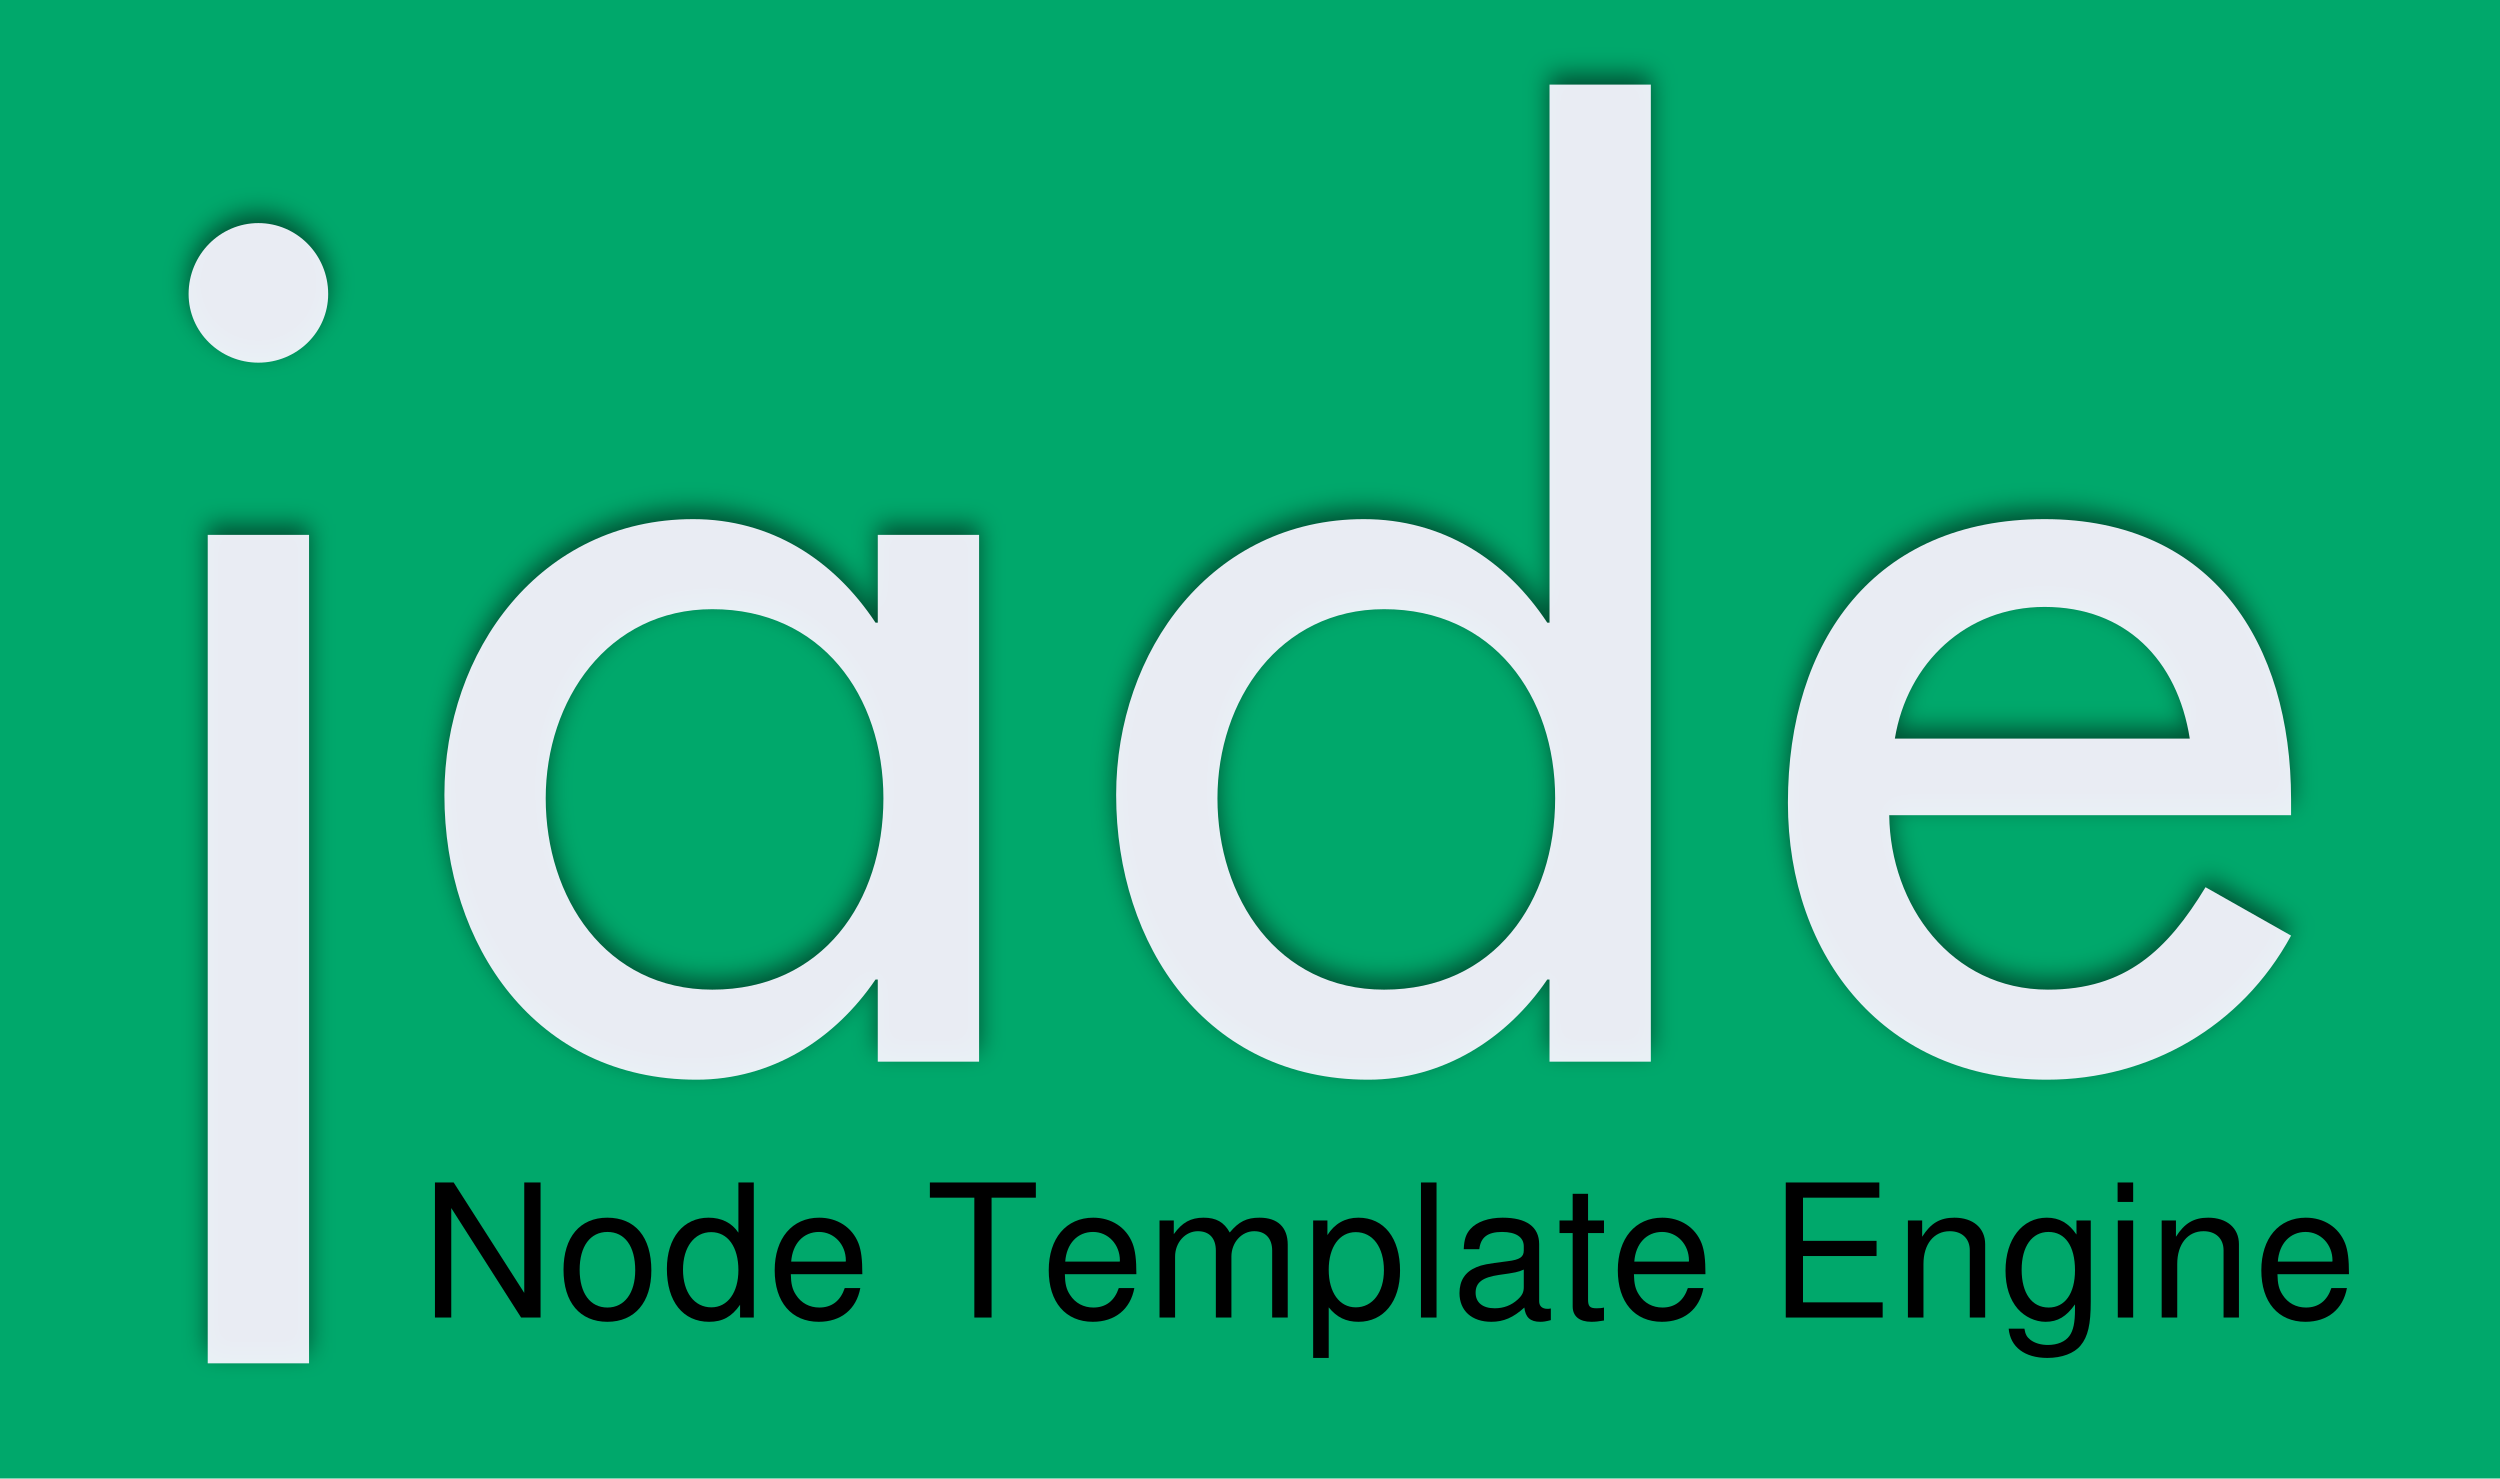
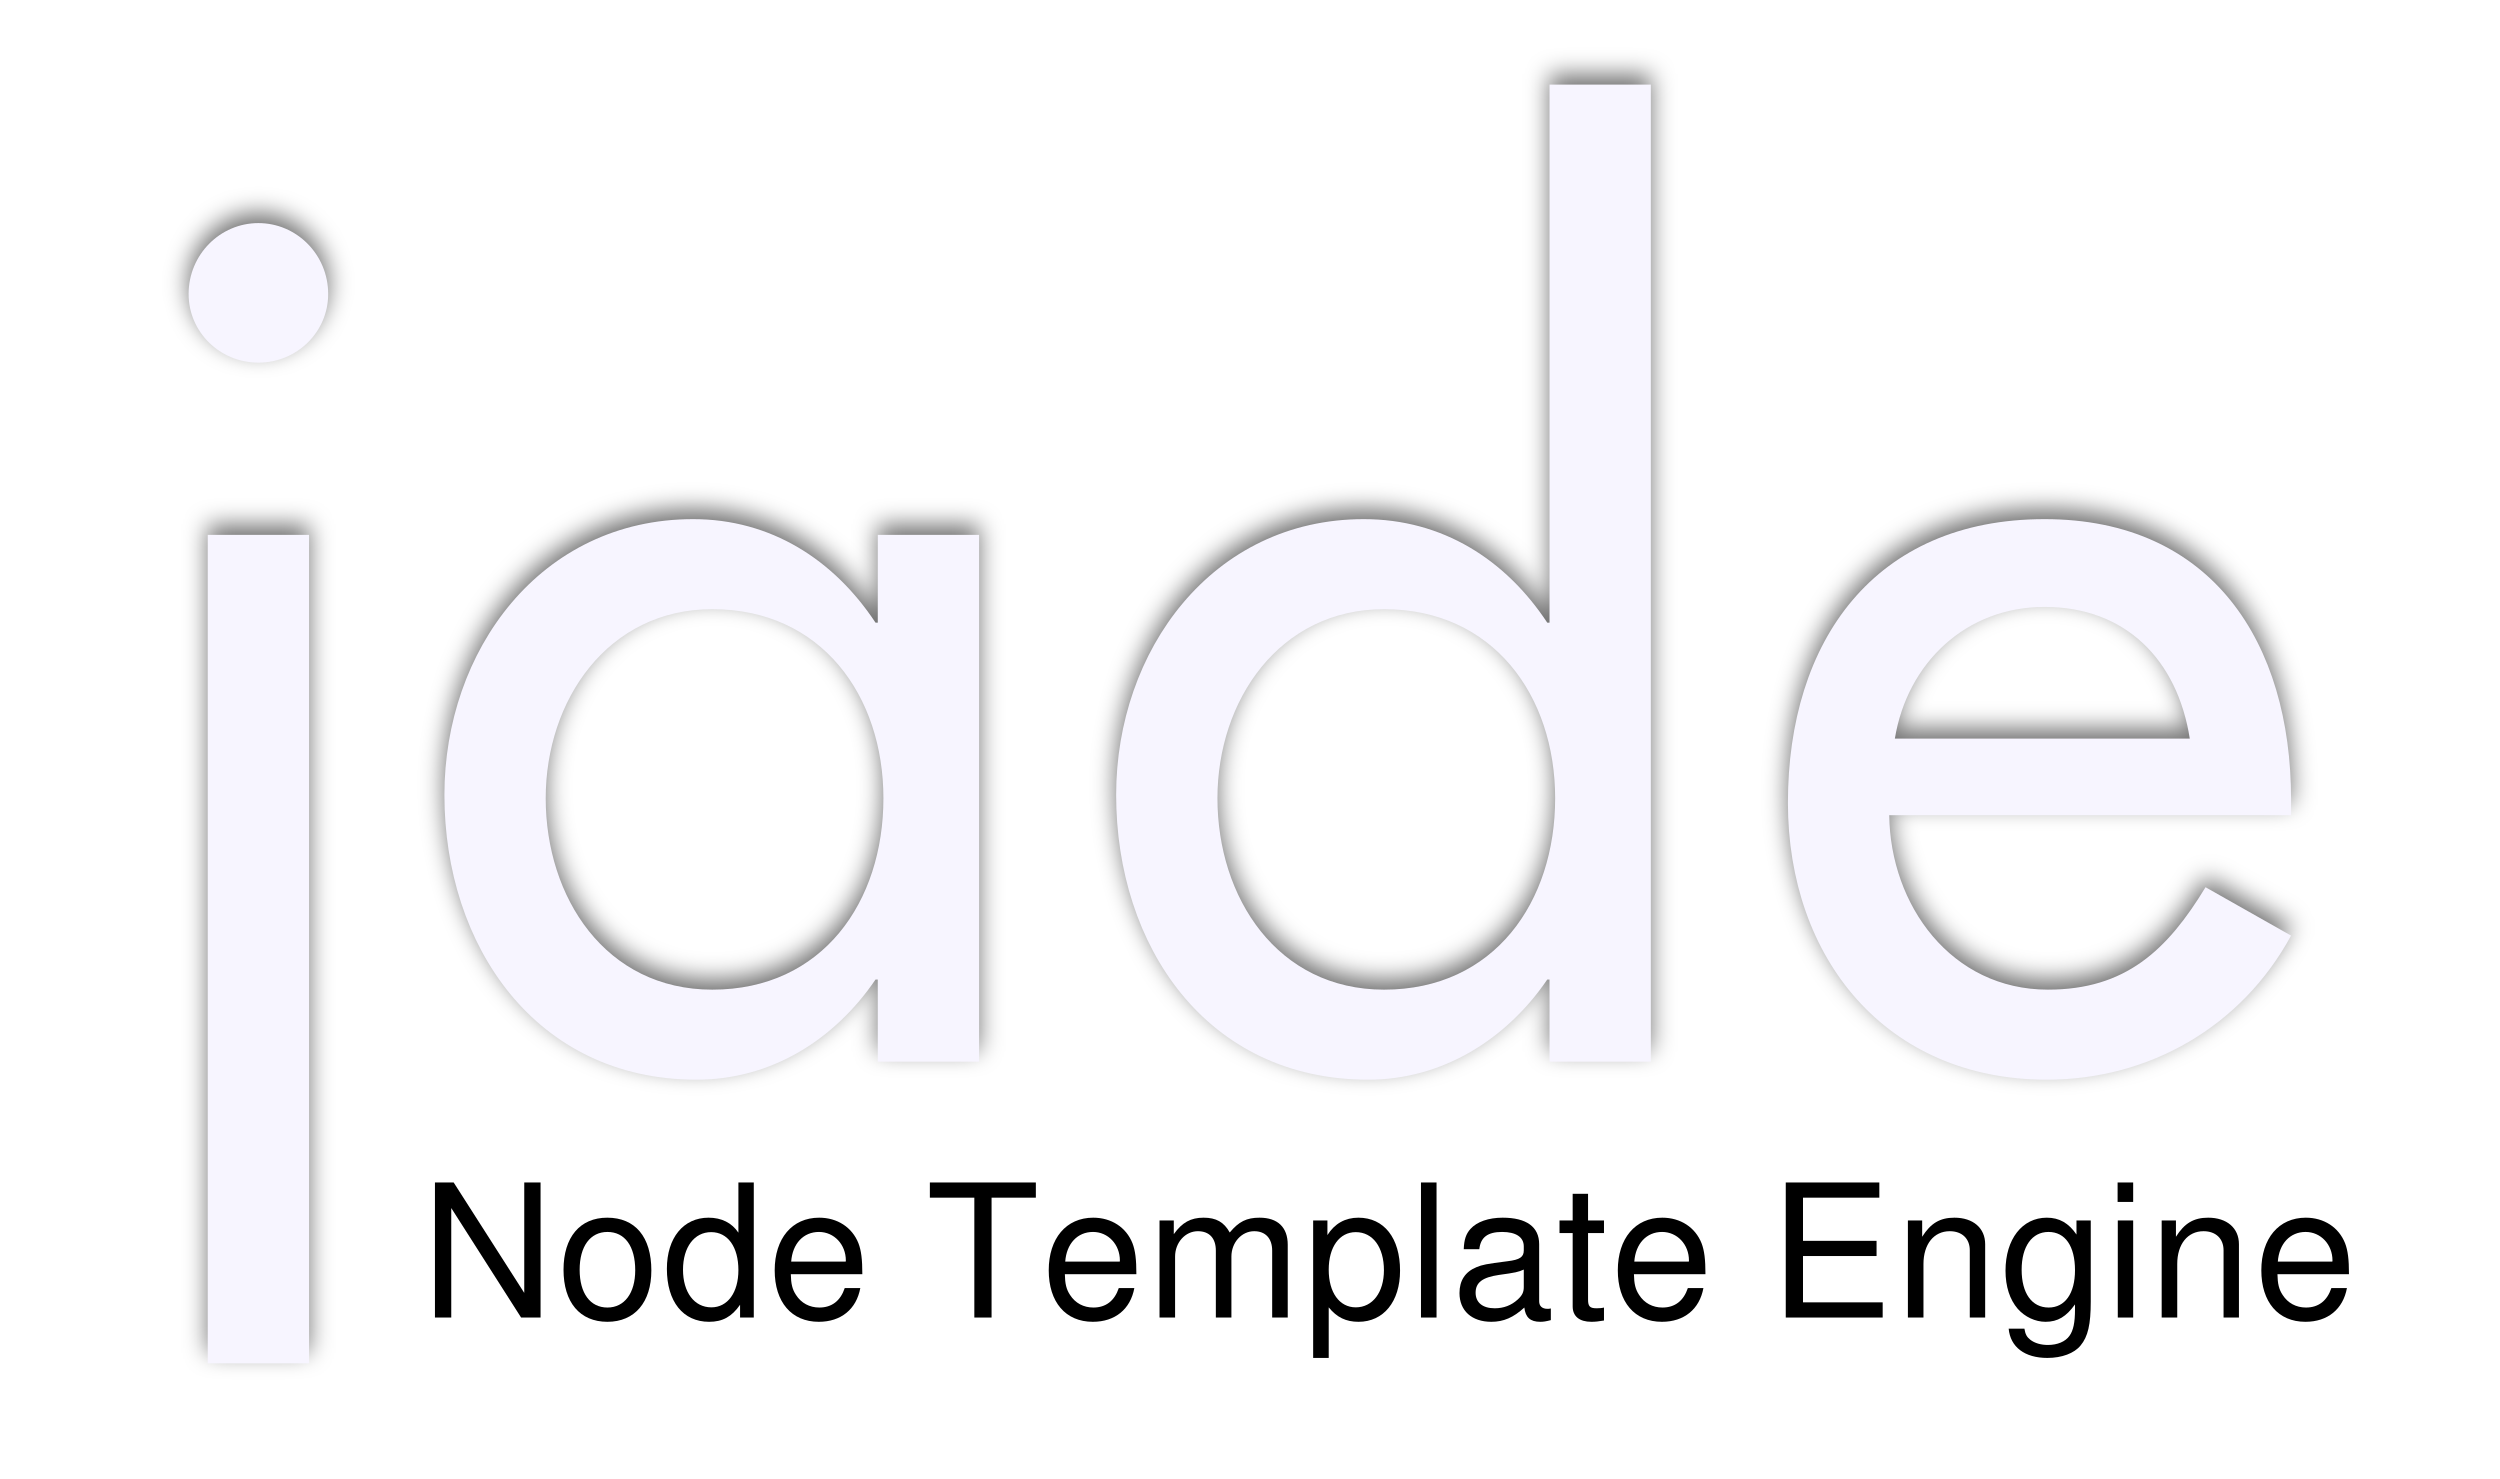
<svg xmlns="http://www.w3.org/2000/svg" width="245.866" height="145.404" id="svg2" version="1.1">
  <defs id="defs4">
    <filter id="filter3863" color-interpolation-filters="sRGB">
      <feFlood id="feFlood3865" flood-opacity="0.556" flood-color="rgb(0,0,0)" result="flood" />
      <feComposite id="feComposite3867" in2="SourceGraphic" in="flood" operator="in" result="composite1" />
      <feGaussianBlur id="feGaussianBlur3869" stdDeviation="1.02" result="blur" />
      <feOffset id="feOffset3871" dx="0" dy="-0.87" result="offset" />
      <feComposite id="feComposite3873" operator="over" result="composite2" in="SourceGraphic" in2="offset" />
    </filter>
  </defs>
  <g id="layer1" transform="translate(-672.5732,-691.0052)">
-     <rect style="fill:#00a86b;fill-opacity:1;stroke:none" id="rect4057" width="248.185" height="146.376" x="672.573" y="690.034" />
-     <g style="font-size:60.635px;font-style:normal;font-variant:normal;font-weight:normal;font-stretch:normal;line-height:125%;letter-spacing:3.9px;word-spacing:0px;fill:#f7f5ff;fill-opacity:0.941;stroke:none;filter:url(#filter3863);font-family:Merriweather;-inkscape-font-specification:Merriweather" id="text3015" transform="matrix(1.138849,0,0,1.138849,-93.09022,-116.3084)">
-       <path d="m 699.001,755.076 -8.749,0 0,71.544 8.749,0 0,-71.544 m -4.374,-26.926 c -3.305,0 -6.027,2.722 -6.027,6.124 0,3.305 2.722,5.93 6.027,5.93 3.305,0 6.027,-2.625 6.027,-5.93 0,-3.402 -2.722,-6.124 -6.027,-6.124" style="font-size:97.207px;font-weight:500;text-align:start;line-height:125%;writing-mode:lr-tb;text-anchor:start;fill:#f7f5ff;font-family:Futura Std;-inkscape-font-specification:Futura Std Medium;fill-opacity:0.941" id="path3896" />
-       <path d="m 733.826,794.348 c -9.235,0 -14.387,-7.971 -14.387,-16.525 0,-8.457 5.346,-16.331 14.387,-16.331 9.429,0 14.775,7.485 14.775,16.331 0,8.943 -5.249,16.525 -14.775,16.525 m 23.038,-39.272 -8.749,0 0,7.582 -0.194,0 c -3.597,-5.444 -9.04,-8.943 -15.748,-8.943 -13.22,0 -21.483,11.373 -21.483,23.816 0,13.026 7.874,24.593 21.774,24.593 6.513,0 11.956,-3.499 15.456,-8.651 l 0.194,0 0,7.096 8.749,0 0,-45.493" style="font-size:97.207px;font-weight:500;text-align:start;line-height:125%;writing-mode:lr-tb;text-anchor:start;fill:#f7f5ff;font-family:Futura Std;-inkscape-font-specification:Futura Std Medium;fill-opacity:0.941" id="path3898" />
-       <path d="m 791.835,794.348 c -9.235,0 -14.387,-7.971 -14.387,-16.525 0,-8.457 5.346,-16.331 14.387,-16.331 9.429,0 14.775,7.485 14.775,16.331 0,8.943 -5.249,16.525 -14.775,16.525 m 14.289,6.221 8.749,0 0,-84.376 -8.749,0 0,46.465 -0.194,0 c -3.597,-5.444 -9.04,-8.943 -15.845,-8.943 -13.123,0 -21.386,11.373 -21.386,23.816 0,13.026 7.777,24.593 21.774,24.593 6.416,0 11.956,-3.499 15.456,-8.651 l 0.194,0 0,7.096" style="font-size:97.207px;font-weight:500;text-align:start;line-height:125%;writing-mode:lr-tb;text-anchor:start;fill:#f7f5ff;font-family:Futura Std;-inkscape-font-specification:Futura Std Medium;fill-opacity:0.941" id="path3900" />
-       <path d="m 870.161,779.281 0,-1.361 c 0,-13.512 -6.805,-24.205 -21.288,-24.205 -14.678,0 -22.163,10.498 -22.163,24.496 0,13.415 8.457,23.913 22.358,23.913 8.846,0 16.817,-4.569 21.094,-12.443 l -7.388,-4.18 c -3.305,5.444 -6.902,8.846 -13.609,8.846 -8.36,0 -13.609,-7.291 -13.706,-15.067 l 34.703,0 m -34.217,-6.61 c 1.069,-6.513 6.124,-11.373 12.929,-11.373 6.999,0 11.47,4.569 12.54,11.373 l -25.468,0" style="font-size:97.207px;font-weight:500;text-align:start;line-height:125%;writing-mode:lr-tb;text-anchor:start;fill:#f7f5ff;font-family:Futura Std;-inkscape-font-specification:Futura Std Medium;fill-opacity:0.941" id="path3902" />
+     <g style="font-size:60.635px;font-style:normal;font-variant:normal;font-weight:normal;font-stretch:normal;line-height:125%;letter-spacing:3.9px;word-spacing:0px;fill:#f7f5ff;fill-opacity:1;stroke:none;filter:url(#filter3863);font-family:Merriweather;-inkscape-font-specification:Merriweather" id="text3015" transform="matrix(1.138849,0,0,1.138849,-93.09022,-116.3084)">
+       <path d="m 699.001,755.076 -8.749,0 0,71.544 8.749,0 0,-71.544 m -4.374,-26.926 c -3.305,0 -6.027,2.722 -6.027,6.124 0,3.305 2.722,5.93 6.027,5.93 3.305,0 6.027,-2.625 6.027,-5.93 0,-3.402 -2.722,-6.124 -6.027,-6.124" style="font-size:97.207px;font-weight:500;text-align:start;line-height:125%;writing-mode:lr-tb;text-anchor:start;fill:#f7f5ff;font-family:Futura Std;-inkscape-font-specification:Futura Std Medium;fill-opacity:1" id="path3896" />
+       <path d="m 733.826,794.348 c -9.235,0 -14.387,-7.971 -14.387,-16.525 0,-8.457 5.346,-16.331 14.387,-16.331 9.429,0 14.775,7.485 14.775,16.331 0,8.943 -5.249,16.525 -14.775,16.525 m 23.038,-39.272 -8.749,0 0,7.582 -0.194,0 c -3.597,-5.444 -9.04,-8.943 -15.748,-8.943 -13.22,0 -21.483,11.373 -21.483,23.816 0,13.026 7.874,24.593 21.774,24.593 6.513,0 11.956,-3.499 15.456,-8.651 l 0.194,0 0,7.096 8.749,0 0,-45.493" style="font-size:97.207px;font-weight:500;text-align:start;line-height:125%;writing-mode:lr-tb;text-anchor:start;fill:#f7f5ff;font-family:Futura Std;-inkscape-font-specification:Futura Std Medium;fill-opacity:1" id="path3898" />
+       <path d="m 791.835,794.348 c -9.235,0 -14.387,-7.971 -14.387,-16.525 0,-8.457 5.346,-16.331 14.387,-16.331 9.429,0 14.775,7.485 14.775,16.331 0,8.943 -5.249,16.525 -14.775,16.525 m 14.289,6.221 8.749,0 0,-84.376 -8.749,0 0,46.465 -0.194,0 c -3.597,-5.444 -9.04,-8.943 -15.845,-8.943 -13.123,0 -21.386,11.373 -21.386,23.816 0,13.026 7.777,24.593 21.774,24.593 6.416,0 11.956,-3.499 15.456,-8.651 l 0.194,0 0,7.096" style="font-size:97.207px;font-weight:500;text-align:start;line-height:125%;writing-mode:lr-tb;text-anchor:start;fill:#f7f5ff;font-family:Futura Std;-inkscape-font-specification:Futura Std Medium;fill-opacity:1" id="path3900" />
+       <path d="m 870.161,779.281 0,-1.361 c 0,-13.512 -6.805,-24.205 -21.288,-24.205 -14.678,0 -22.163,10.498 -22.163,24.496 0,13.415 8.457,23.913 22.358,23.913 8.846,0 16.817,-4.569 21.094,-12.443 l -7.388,-4.18 c -3.305,5.444 -6.902,8.846 -13.609,8.846 -8.36,0 -13.609,-7.291 -13.706,-15.067 l 34.703,0 m -34.217,-6.61 c 1.069,-6.513 6.124,-11.373 12.929,-11.373 6.999,0 11.47,4.569 12.54,11.373 l -25.468,0" style="font-size:97.207px;font-weight:500;text-align:start;line-height:125%;writing-mode:lr-tb;text-anchor:start;fill:#f7f5ff;font-family:Futura Std;-inkscape-font-specification:Futura Std Medium;fill-opacity:1" id="path3902" />
    </g>
    <g transform="matrix(1.138849,0,0,1.138849,670.4442,697.001)" style="font-size:40px;font-style:normal;font-variant:normal;font-weight:normal;font-stretch:normal;line-height:125%;letter-spacing:0px;word-spacing:0px;fill:#000000;fill-opacity:1;stroke:none;font-family:Merriweather;-inkscape-font-specification:Merriweather" id="text3887">
-       <path d="m 48.55,96.849 -1.408,0 0,9.536 -6.096,-9.536 -1.616,0 0,11.664 1.408,0 0,-9.456 6.032,9.456 1.68,0 0,-11.664" style="font-size:16px;letter-spacing:0.18px;font-family:Nimbus Sans L;-inkscape-font-specification:Nimbus Sans L;fill:#000000;fill-opacity:1" id="path3944" />
-       <path d="m 54.309,99.889 c -2.352,0 -3.776,1.68 -3.776,4.496 0,2.816 1.408,4.496 3.792,4.496 2.352,0 3.792,-1.68 3.792,-4.432 0,-2.896 -1.392,-4.56 -3.808,-4.56 m 0.016,1.232 c 1.504,0 2.4,1.232 2.4,3.312 0,1.968 -0.928,3.216 -2.4,3.216 -1.488,0 -2.4,-1.232 -2.4,-3.264 0,-2.016 0.912,-3.264 2.4,-3.264" style="font-size:16px;letter-spacing:0.18px;font-family:Nimbus Sans L;-inkscape-font-specification:Nimbus Sans L;fill:#000000;fill-opacity:1" id="path3946" />
-       <path d="m 66.963,96.849 -1.328,0 0,4.336 c -0.56,-0.848 -1.456,-1.296 -2.576,-1.296 -2.176,0 -3.6,1.744 -3.6,4.416 0,2.832 1.392,4.576 3.648,4.576 1.152,0 1.952,-0.432 2.672,-1.472 l 0,1.104 1.184,0 0,-11.664 m -3.68,4.288 c 1.44,0 2.352,1.28 2.352,3.28 0,1.936 -0.928,3.216 -2.336,3.216 -1.472,0 -2.448,-1.296 -2.448,-3.248 0,-1.952 0.976,-3.248 2.432,-3.248" style="font-size:16px;letter-spacing:0.18px;font-family:Nimbus Sans L;-inkscape-font-specification:Nimbus Sans L;fill:#000000;fill-opacity:1" id="path3948" />
-       <path d="m 76.337,104.769 c 0,-1.28 -0.096,-2.048 -0.336,-2.672 -0.544,-1.376 -1.824,-2.208 -3.392,-2.208 -2.336,0 -3.84,1.792 -3.84,4.544 0,2.752 1.456,4.448 3.808,4.448 1.92,0 3.248,-1.088 3.584,-2.912 l -1.344,0 c -0.368,1.104 -1.12,1.68 -2.192,1.68 -0.848,0 -1.568,-0.384 -2.016,-1.088 -0.32,-0.48 -0.432,-0.96 -0.448,-1.792 l 6.176,0 m -6.144,-1.088 c 0.112,-1.552 1.056,-2.56 2.4,-2.56 1.312,0 2.32,1.088 2.32,2.464 0,0.032 0,0.064 -0.016,0.096 l -4.704,0" style="font-size:16px;letter-spacing:0.18px;font-family:Nimbus Sans L;-inkscape-font-specification:Nimbus Sans L;fill:#000000;fill-opacity:1" id="path3950" />
-       <path d="m 87.497,98.161 3.824,0 0,-1.312 -9.152,0 0,1.312 3.84,0 0,10.352 1.488,0 0,-10.352" style="font-size:16px;letter-spacing:0.18px;font-family:Nimbus Sans L;-inkscape-font-specification:Nimbus Sans L;fill:#000000;fill-opacity:1" id="path3952" />
-       <path d="m 100.002,104.769 c 0,-1.28 -0.096,-2.048 -0.336,-2.672 -0.544,-1.376 -1.824,-2.208 -3.392,-2.208 -2.336,0 -3.84,1.792 -3.84,4.544 0,2.752 1.456,4.448 3.808,4.448 1.92,0 3.248,-1.088 3.584,-2.912 l -1.344,0 c -0.368,1.104 -1.12,1.68 -2.192,1.68 -0.848,0 -1.568,-0.384 -2.016,-1.088 -0.32,-0.48 -0.432,-0.96 -0.448,-1.792 l 6.176,0 m -6.144,-1.088 c 0.112,-1.552 1.056,-2.56 2.4,-2.56 1.312,0 2.32,1.088 2.32,2.464 0,0.032 0,0.064 -0.016,0.096 l -4.704,0" style="font-size:16px;letter-spacing:0.18px;font-family:Nimbus Sans L;-inkscape-font-specification:Nimbus Sans L;fill:#000000;fill-opacity:1" id="path3954" />
-       <path d="m 102.001,100.129 0,8.384 1.344,0 0,-5.264 c 0,-1.216 0.88,-2.192 1.968,-2.192 0.992,0 1.552,0.608 1.552,1.68 l 0,5.776 1.344,0 0,-5.264 c 0,-1.216 0.88,-2.192 1.968,-2.192 0.976,0 1.552,0.624 1.552,1.68 l 0,5.776 1.344,0 0,-6.288 c 0,-1.504 -0.864,-2.336 -2.432,-2.336 -1.12,0 -1.792,0.336 -2.576,1.28 -0.496,-0.896 -1.168,-1.28 -2.256,-1.28 -1.12,0 -1.856,0.416 -2.576,1.424 l 0,-1.184 -1.232,0" style="font-size:16px;letter-spacing:0.18px;font-family:Nimbus Sans L;-inkscape-font-specification:Nimbus Sans L;fill:#000000;fill-opacity:1" id="path3956" />
-       <path d="m 115.268,112.001 1.344,0 0,-4.368 c 0.704,0.864 1.488,1.248 2.576,1.248 2.16,0 3.584,-1.744 3.584,-4.416 0,-2.816 -1.376,-4.576 -3.6,-4.576 -1.136,0 -2.048,0.512 -2.672,1.504 l 0,-1.264 -1.232,0 0,11.872 m 3.68,-10.864 c 1.472,0 2.432,1.296 2.432,3.296 0,1.904 -0.976,3.2 -2.432,3.2 -1.408,0 -2.336,-1.28 -2.336,-3.248 0,-1.968 0.928,-3.248 2.336,-3.248" style="font-size:16px;letter-spacing:0.18px;font-family:Nimbus Sans L;-inkscape-font-specification:Nimbus Sans L;fill:#000000;fill-opacity:1" id="path3958" />
-       <path d="m 125.923,96.849 -1.344,0 0,11.664 1.344,0 0,-11.664" style="font-size:16px;letter-spacing:0.18px;font-family:Nimbus Sans L;-inkscape-font-specification:Nimbus Sans L;fill:#000000;fill-opacity:1" id="path3960" />
-       <path d="m 135.793,107.729 c -0.144,0.032 -0.208,0.032 -0.288,0.032 -0.464,0 -0.72,-0.24 -0.72,-0.656 l 0,-4.928 c 0,-1.488 -1.088,-2.288 -3.152,-2.288 -1.216,0 -2.224,0.352 -2.784,0.976 -0.384,0.432 -0.544,0.912 -0.576,1.744 l 1.344,0 c 0.112,-1.024 0.72,-1.488 1.968,-1.488 1.2,0 1.872,0.448 1.872,1.248 l 0,0.352 c 0,0.56 -0.336,0.8 -1.392,0.928 -1.888,0.24 -2.176,0.304 -2.688,0.512 -0.976,0.4 -1.472,1.152 -1.472,2.24 0,1.52 1.056,2.48 2.752,2.48 1.056,0 1.904,-0.368 2.848,-1.232 0.096,0.848 0.512,1.232 1.376,1.232 0.272,0 0.48,-0.032 0.912,-0.144 l 0,-1.008 m -2.336,-1.856 c 0,0.448 -0.128,0.72 -0.528,1.088 -0.544,0.496 -1.2,0.752 -1.984,0.752 -1.04,0 -1.648,-0.496 -1.648,-1.344 0,-0.88 0.592,-1.328 2.016,-1.536 1.408,-0.192 1.696,-0.256 2.144,-0.464 l 0,1.504" style="font-size:16px;letter-spacing:0.18px;font-family:Nimbus Sans L;-inkscape-font-specification:Nimbus Sans L;fill:#000000;fill-opacity:1" id="path3962" />
-       <path d="m 140.383,100.129 -1.376,0 0,-2.304 -1.328,0 0,2.304 -1.136,0 0,1.088 1.136,0 0,6.336 c 0,0.848 0.576,1.328 1.616,1.328 0.32,0 0.64,-0.032 1.088,-0.112 l 0,-1.12 c -0.176,0.048 -0.384,0.064 -0.64,0.064 -0.576,0 -0.736,-0.16 -0.736,-0.752 l 0,-5.744 1.376,0 0,-1.088" style="font-size:16px;letter-spacing:0.18px;font-family:Nimbus Sans L;-inkscape-font-specification:Nimbus Sans L;fill:#000000;fill-opacity:1" id="path3964" />
-       <path d="m 149.145,104.769 c 0,-1.28 -0.096,-2.048 -0.336,-2.672 -0.544,-1.376 -1.824,-2.208 -3.392,-2.208 -2.336,0 -3.84,1.792 -3.84,4.544 0,2.752 1.456,4.448 3.808,4.448 1.92,0 3.248,-1.088 3.584,-2.912 l -1.344,0 c -0.368,1.104 -1.12,1.68 -2.192,1.68 -0.848,0 -1.568,-0.384 -2.016,-1.088 -0.32,-0.48 -0.432,-0.96 -0.448,-1.792 l 6.176,0 m -6.144,-1.088 c 0.112,-1.552 1.056,-2.56 2.4,-2.56 1.312,0 2.32,1.088 2.32,2.464 0,0.032 0,0.064 -0.016,0.096 l -4.704,0" style="font-size:16px;letter-spacing:0.18px;font-family:Nimbus Sans L;-inkscape-font-specification:Nimbus Sans L;fill:#000000;fill-opacity:1" id="path3966" />
-       <path d="m 157.569,103.201 6.352,0 0,-1.312 -6.352,0 0,-3.728 6.592,0 0,-1.312 -8.08,0 0,11.664 8.368,0 0,-1.312 -6.88,0 0,-4" style="font-size:16px;letter-spacing:0.18px;font-family:Nimbus Sans L;-inkscape-font-specification:Nimbus Sans L;fill:#000000;fill-opacity:1" id="path3968" />
-       <path d="m 166.628,100.129 0,8.384 1.344,0 0,-4.624 c 0,-1.712 0.896,-2.832 2.272,-2.832 1.056,0 1.728,0.64 1.728,1.648 l 0,5.808 1.328,0 0,-6.336 c 0,-1.392 -1.04,-2.288 -2.656,-2.288 -1.248,0 -2.048,0.48 -2.784,1.648 l 0,-1.408 -1.232,0" style="font-size:16px;letter-spacing:0.18px;font-family:Nimbus Sans L;-inkscape-font-specification:Nimbus Sans L;fill:#000000;fill-opacity:1" id="path3970" />
-       <path d="m 181.186,100.129 0,1.216 c -0.672,-0.992 -1.488,-1.456 -2.56,-1.456 -2.128,0 -3.568,1.856 -3.568,4.576 0,1.376 0.368,2.496 1.056,3.296 0.624,0.704 1.52,1.12 2.4,1.12 1.056,0 1.792,-0.448 2.544,-1.504 l 0,0.432 c 0,1.136 -0.144,1.824 -0.48,2.288 -0.352,0.496 -1.04,0.784 -1.856,0.784 -0.608,0 -1.152,-0.16 -1.52,-0.448 -0.304,-0.24 -0.432,-0.464 -0.512,-0.96 l -1.36,0 c 0.144,1.584 1.376,2.528 3.344,2.528 1.248,0 2.32,-0.4 2.864,-1.072 0.64,-0.768 0.88,-1.824 0.88,-3.792 l 0,-7.008 -1.232,0 m -2.416,0.992 c 1.44,0 2.288,1.216 2.288,3.312 0,2 -0.864,3.216 -2.272,3.216 -1.456,0 -2.336,-1.232 -2.336,-3.264 0,-2.016 0.896,-3.264 2.32,-3.264" style="font-size:16px;letter-spacing:0.18px;font-family:Nimbus Sans L;-inkscape-font-specification:Nimbus Sans L;fill:#000000;fill-opacity:1" id="path3972" />
-       <path d="m 186.081,100.129 -1.328,0 0,8.384 1.328,0 0,-8.384 m 0,-3.28 -1.344,0 0,1.68 1.344,0 0,-1.68" style="font-size:16px;letter-spacing:0.18px;font-family:Nimbus Sans L;-inkscape-font-specification:Nimbus Sans L;fill:#000000;fill-opacity:1" id="path3974" />
-       <path d="m 188.543,100.129 0,8.384 1.344,0 0,-4.624 c 0,-1.712 0.896,-2.832 2.272,-2.832 1.056,0 1.728,0.64 1.728,1.648 l 0,5.808 1.328,0 0,-6.336 c 0,-1.392 -1.04,-2.288 -2.656,-2.288 -1.248,0 -2.048,0.48 -2.784,1.648 l 0,-1.408 -1.232,0" style="font-size:16px;letter-spacing:0.18px;font-family:Nimbus Sans L;-inkscape-font-specification:Nimbus Sans L;fill:#000000;fill-opacity:1" id="path3976" />
-       <path d="m 204.717,104.769 c 0,-1.28 -0.096,-2.048 -0.336,-2.672 -0.544,-1.376 -1.824,-2.208 -3.392,-2.208 -2.336,0 -3.84,1.792 -3.84,4.544 0,2.752 1.456,4.448 3.808,4.448 1.92,0 3.248,-1.088 3.584,-2.912 l -1.344,0 c -0.368,1.104 -1.12,1.68 -2.192,1.68 -0.848,0 -1.568,-0.384 -2.016,-1.088 -0.32,-0.48 -0.432,-0.96 -0.448,-1.792 l 6.176,0 m -6.144,-1.088 c 0.112,-1.552 1.056,-2.56 2.4,-2.56 1.312,0 2.32,1.088 2.32,2.464 0,0.032 0,0.064 -0.016,0.096 l -4.704,0" style="font-size:16px;letter-spacing:0.18px;font-family:Nimbus Sans L;-inkscape-font-specification:Nimbus Sans L;fill:#000000;fill-opacity:1" id="path3978" />
+       <path d="m 48.55,96.849 -1.408,0 0,9.536 -6.096,-9.536 -1.616,0 0,11.664 1.408,0 0,-9.456 6.032,9.456 1.68,0 0,-11.664" style="font-size:16px;letter-spacing:0.18px;font-family:Nimbus Sans L;-inkscape-font-specification:Nimbus Sans L" id="path3944" />
+       <path d="m 54.309,99.889 c -2.352,0 -3.776,1.68 -3.776,4.496 0,2.816 1.408,4.496 3.792,4.496 2.352,0 3.792,-1.68 3.792,-4.432 0,-2.896 -1.392,-4.56 -3.808,-4.56 m 0.016,1.232 c 1.504,0 2.4,1.232 2.4,3.312 0,1.968 -0.928,3.216 -2.4,3.216 -1.488,0 -2.4,-1.232 -2.4,-3.264 0,-2.016 0.912,-3.264 2.4,-3.264" style="font-size:16px;letter-spacing:0.18px;font-family:Nimbus Sans L;-inkscape-font-specification:Nimbus Sans L" id="path3946" />
+       <path d="m 66.963,96.849 -1.328,0 0,4.336 c -0.56,-0.848 -1.456,-1.296 -2.576,-1.296 -2.176,0 -3.6,1.744 -3.6,4.416 0,2.832 1.392,4.576 3.648,4.576 1.152,0 1.952,-0.432 2.672,-1.472 l 0,1.104 1.184,0 0,-11.664 m -3.68,4.288 c 1.44,0 2.352,1.28 2.352,3.28 0,1.936 -0.928,3.216 -2.336,3.216 -1.472,0 -2.448,-1.296 -2.448,-3.248 0,-1.952 0.976,-3.248 2.432,-3.248" style="font-size:16px;letter-spacing:0.18px;font-family:Nimbus Sans L;-inkscape-font-specification:Nimbus Sans L" id="path3948" />
+       <path d="m 76.337,104.769 c 0,-1.28 -0.096,-2.048 -0.336,-2.672 -0.544,-1.376 -1.824,-2.208 -3.392,-2.208 -2.336,0 -3.84,1.792 -3.84,4.544 0,2.752 1.456,4.448 3.808,4.448 1.92,0 3.248,-1.088 3.584,-2.912 l -1.344,0 c -0.368,1.104 -1.12,1.68 -2.192,1.68 -0.848,0 -1.568,-0.384 -2.016,-1.088 -0.32,-0.48 -0.432,-0.96 -0.448,-1.792 l 6.176,0 m -6.144,-1.088 c 0.112,-1.552 1.056,-2.56 2.4,-2.56 1.312,0 2.32,1.088 2.32,2.464 0,0.032 0,0.064 -0.016,0.096 l -4.704,0" style="font-size:16px;letter-spacing:0.18px;font-family:Nimbus Sans L;-inkscape-font-specification:Nimbus Sans L" id="path3950" />
+       <path d="m 87.497,98.161 3.824,0 0,-1.312 -9.152,0 0,1.312 3.84,0 0,10.352 1.488,0 0,-10.352" style="font-size:16px;letter-spacing:0.18px;font-family:Nimbus Sans L;-inkscape-font-specification:Nimbus Sans L" id="path3952" />
+       <path d="m 100.002,104.769 c 0,-1.28 -0.096,-2.048 -0.336,-2.672 -0.544,-1.376 -1.824,-2.208 -3.392,-2.208 -2.336,0 -3.84,1.792 -3.84,4.544 0,2.752 1.456,4.448 3.808,4.448 1.92,0 3.248,-1.088 3.584,-2.912 l -1.344,0 c -0.368,1.104 -1.12,1.68 -2.192,1.68 -0.848,0 -1.568,-0.384 -2.016,-1.088 -0.32,-0.48 -0.432,-0.96 -0.448,-1.792 l 6.176,0 m -6.144,-1.088 c 0.112,-1.552 1.056,-2.56 2.4,-2.56 1.312,0 2.32,1.088 2.32,2.464 0,0.032 0,0.064 -0.016,0.096 l -4.704,0" style="font-size:16px;letter-spacing:0.18px;font-family:Nimbus Sans L;-inkscape-font-specification:Nimbus Sans L" id="path3954" />
+       <path d="m 102.001,100.129 0,8.384 1.344,0 0,-5.264 c 0,-1.216 0.88,-2.192 1.968,-2.192 0.992,0 1.552,0.608 1.552,1.68 l 0,5.776 1.344,0 0,-5.264 c 0,-1.216 0.88,-2.192 1.968,-2.192 0.976,0 1.552,0.624 1.552,1.68 l 0,5.776 1.344,0 0,-6.288 c 0,-1.504 -0.864,-2.336 -2.432,-2.336 -1.12,0 -1.792,0.336 -2.576,1.28 -0.496,-0.896 -1.168,-1.28 -2.256,-1.28 -1.12,0 -1.856,0.416 -2.576,1.424 l 0,-1.184 -1.232,0" style="font-size:16px;letter-spacing:0.18px;font-family:Nimbus Sans L;-inkscape-font-specification:Nimbus Sans L" id="path3956" />
+       <path d="m 115.268,112.001 1.344,0 0,-4.368 c 0.704,0.864 1.488,1.248 2.576,1.248 2.16,0 3.584,-1.744 3.584,-4.416 0,-2.816 -1.376,-4.576 -3.6,-4.576 -1.136,0 -2.048,0.512 -2.672,1.504 l 0,-1.264 -1.232,0 0,11.872 m 3.68,-10.864 c 1.472,0 2.432,1.296 2.432,3.296 0,1.904 -0.976,3.2 -2.432,3.2 -1.408,0 -2.336,-1.28 -2.336,-3.248 0,-1.968 0.928,-3.248 2.336,-3.248" style="font-size:16px;letter-spacing:0.18px;font-family:Nimbus Sans L;-inkscape-font-specification:Nimbus Sans L" id="path3958" />
+       <path d="m 125.923,96.849 -1.344,0 0,11.664 1.344,0 0,-11.664" style="font-size:16px;letter-spacing:0.18px;font-family:Nimbus Sans L;-inkscape-font-specification:Nimbus Sans L" id="path3960" />
+       <path d="m 135.793,107.729 c -0.144,0.032 -0.208,0.032 -0.288,0.032 -0.464,0 -0.72,-0.24 -0.72,-0.656 l 0,-4.928 c 0,-1.488 -1.088,-2.288 -3.152,-2.288 -1.216,0 -2.224,0.352 -2.784,0.976 -0.384,0.432 -0.544,0.912 -0.576,1.744 l 1.344,0 c 0.112,-1.024 0.72,-1.488 1.968,-1.488 1.2,0 1.872,0.448 1.872,1.248 l 0,0.352 c 0,0.56 -0.336,0.8 -1.392,0.928 -1.888,0.24 -2.176,0.304 -2.688,0.512 -0.976,0.4 -1.472,1.152 -1.472,2.24 0,1.52 1.056,2.48 2.752,2.48 1.056,0 1.904,-0.368 2.848,-1.232 0.096,0.848 0.512,1.232 1.376,1.232 0.272,0 0.48,-0.032 0.912,-0.144 l 0,-1.008 m -2.336,-1.856 c 0,0.448 -0.128,0.72 -0.528,1.088 -0.544,0.496 -1.2,0.752 -1.984,0.752 -1.04,0 -1.648,-0.496 -1.648,-1.344 0,-0.88 0.592,-1.328 2.016,-1.536 1.408,-0.192 1.696,-0.256 2.144,-0.464 l 0,1.504" style="font-size:16px;letter-spacing:0.18px;font-family:Nimbus Sans L;-inkscape-font-specification:Nimbus Sans L" id="path3962" />
+       <path d="m 140.383,100.129 -1.376,0 0,-2.304 -1.328,0 0,2.304 -1.136,0 0,1.088 1.136,0 0,6.336 c 0,0.848 0.576,1.328 1.616,1.328 0.32,0 0.64,-0.032 1.088,-0.112 l 0,-1.12 c -0.176,0.048 -0.384,0.064 -0.64,0.064 -0.576,0 -0.736,-0.16 -0.736,-0.752 l 0,-5.744 1.376,0 0,-1.088" style="font-size:16px;letter-spacing:0.18px;font-family:Nimbus Sans L;-inkscape-font-specification:Nimbus Sans L" id="path3964" />
+       <path d="m 149.145,104.769 c 0,-1.28 -0.096,-2.048 -0.336,-2.672 -0.544,-1.376 -1.824,-2.208 -3.392,-2.208 -2.336,0 -3.84,1.792 -3.84,4.544 0,2.752 1.456,4.448 3.808,4.448 1.92,0 3.248,-1.088 3.584,-2.912 l -1.344,0 c -0.368,1.104 -1.12,1.68 -2.192,1.68 -0.848,0 -1.568,-0.384 -2.016,-1.088 -0.32,-0.48 -0.432,-0.96 -0.448,-1.792 l 6.176,0 m -6.144,-1.088 c 0.112,-1.552 1.056,-2.56 2.4,-2.56 1.312,0 2.32,1.088 2.32,2.464 0,0.032 0,0.064 -0.016,0.096 l -4.704,0" style="font-size:16px;letter-spacing:0.18px;font-family:Nimbus Sans L;-inkscape-font-specification:Nimbus Sans L" id="path3966" />
+       <path d="m 157.569,103.201 6.352,0 0,-1.312 -6.352,0 0,-3.728 6.592,0 0,-1.312 -8.08,0 0,11.664 8.368,0 0,-1.312 -6.88,0 0,-4" style="font-size:16px;letter-spacing:0.18px;font-family:Nimbus Sans L;-inkscape-font-specification:Nimbus Sans L" id="path3968" />
+       <path d="m 166.628,100.129 0,8.384 1.344,0 0,-4.624 c 0,-1.712 0.896,-2.832 2.272,-2.832 1.056,0 1.728,0.64 1.728,1.648 l 0,5.808 1.328,0 0,-6.336 c 0,-1.392 -1.04,-2.288 -2.656,-2.288 -1.248,0 -2.048,0.48 -2.784,1.648 l 0,-1.408 -1.232,0" style="font-size:16px;letter-spacing:0.18px;font-family:Nimbus Sans L;-inkscape-font-specification:Nimbus Sans L" id="path3970" />
+       <path d="m 181.186,100.129 0,1.216 c -0.672,-0.992 -1.488,-1.456 -2.56,-1.456 -2.128,0 -3.568,1.856 -3.568,4.576 0,1.376 0.368,2.496 1.056,3.296 0.624,0.704 1.52,1.12 2.4,1.12 1.056,0 1.792,-0.448 2.544,-1.504 l 0,0.432 c 0,1.136 -0.144,1.824 -0.48,2.288 -0.352,0.496 -1.04,0.784 -1.856,0.784 -0.608,0 -1.152,-0.16 -1.52,-0.448 -0.304,-0.24 -0.432,-0.464 -0.512,-0.96 l -1.36,0 c 0.144,1.584 1.376,2.528 3.344,2.528 1.248,0 2.32,-0.4 2.864,-1.072 0.64,-0.768 0.88,-1.824 0.88,-3.792 l 0,-7.008 -1.232,0 m -2.416,0.992 c 1.44,0 2.288,1.216 2.288,3.312 0,2 -0.864,3.216 -2.272,3.216 -1.456,0 -2.336,-1.232 -2.336,-3.264 0,-2.016 0.896,-3.264 2.32,-3.264" style="font-size:16px;letter-spacing:0.18px;font-family:Nimbus Sans L;-inkscape-font-specification:Nimbus Sans L" id="path3972" />
+       <path d="m 186.081,100.129 -1.328,0 0,8.384 1.328,0 0,-8.384 m 0,-3.28 -1.344,0 0,1.68 1.344,0 0,-1.68" style="font-size:16px;letter-spacing:0.18px;font-family:Nimbus Sans L;-inkscape-font-specification:Nimbus Sans L" id="path3974" />
+       <path d="m 188.543,100.129 0,8.384 1.344,0 0,-4.624 c 0,-1.712 0.896,-2.832 2.272,-2.832 1.056,0 1.728,0.64 1.728,1.648 l 0,5.808 1.328,0 0,-6.336 c 0,-1.392 -1.04,-2.288 -2.656,-2.288 -1.248,0 -2.048,0.48 -2.784,1.648 l 0,-1.408 -1.232,0" style="font-size:16px;letter-spacing:0.18px;font-family:Nimbus Sans L;-inkscape-font-specification:Nimbus Sans L" id="path3976" />
+       <path d="m 204.717,104.769 c 0,-1.28 -0.096,-2.048 -0.336,-2.672 -0.544,-1.376 -1.824,-2.208 -3.392,-2.208 -2.336,0 -3.84,1.792 -3.84,4.544 0,2.752 1.456,4.448 3.808,4.448 1.92,0 3.248,-1.088 3.584,-2.912 l -1.344,0 c -0.368,1.104 -1.12,1.68 -2.192,1.68 -0.848,0 -1.568,-0.384 -2.016,-1.088 -0.32,-0.48 -0.432,-0.96 -0.448,-1.792 l 6.176,0 m -6.144,-1.088 c 0.112,-1.552 1.056,-2.56 2.4,-2.56 1.312,0 2.32,1.088 2.32,2.464 0,0.032 0,0.064 -0.016,0.096 l -4.704,0" style="font-size:16px;letter-spacing:0.18px;font-family:Nimbus Sans L;-inkscape-font-specification:Nimbus Sans L" id="path3978" />
    </g>
    <text xml:space="preserve" style="font-size:40px;font-style:normal;font-variant:normal;font-weight:normal;font-stretch:normal;line-height:125%;letter-spacing:0px;word-spacing:0px;fill:#000000;fill-opacity:1;stroke:none;font-family:Merriweather;-inkscape-font-specification:Merriweather" x="196.258" y="128.419" id="text3891" transform="translate(670.4442,714.1505)">
      <tspan id="tspan3893" x="196.258" y="128.419" />
    </text>
  </g>
</svg>
